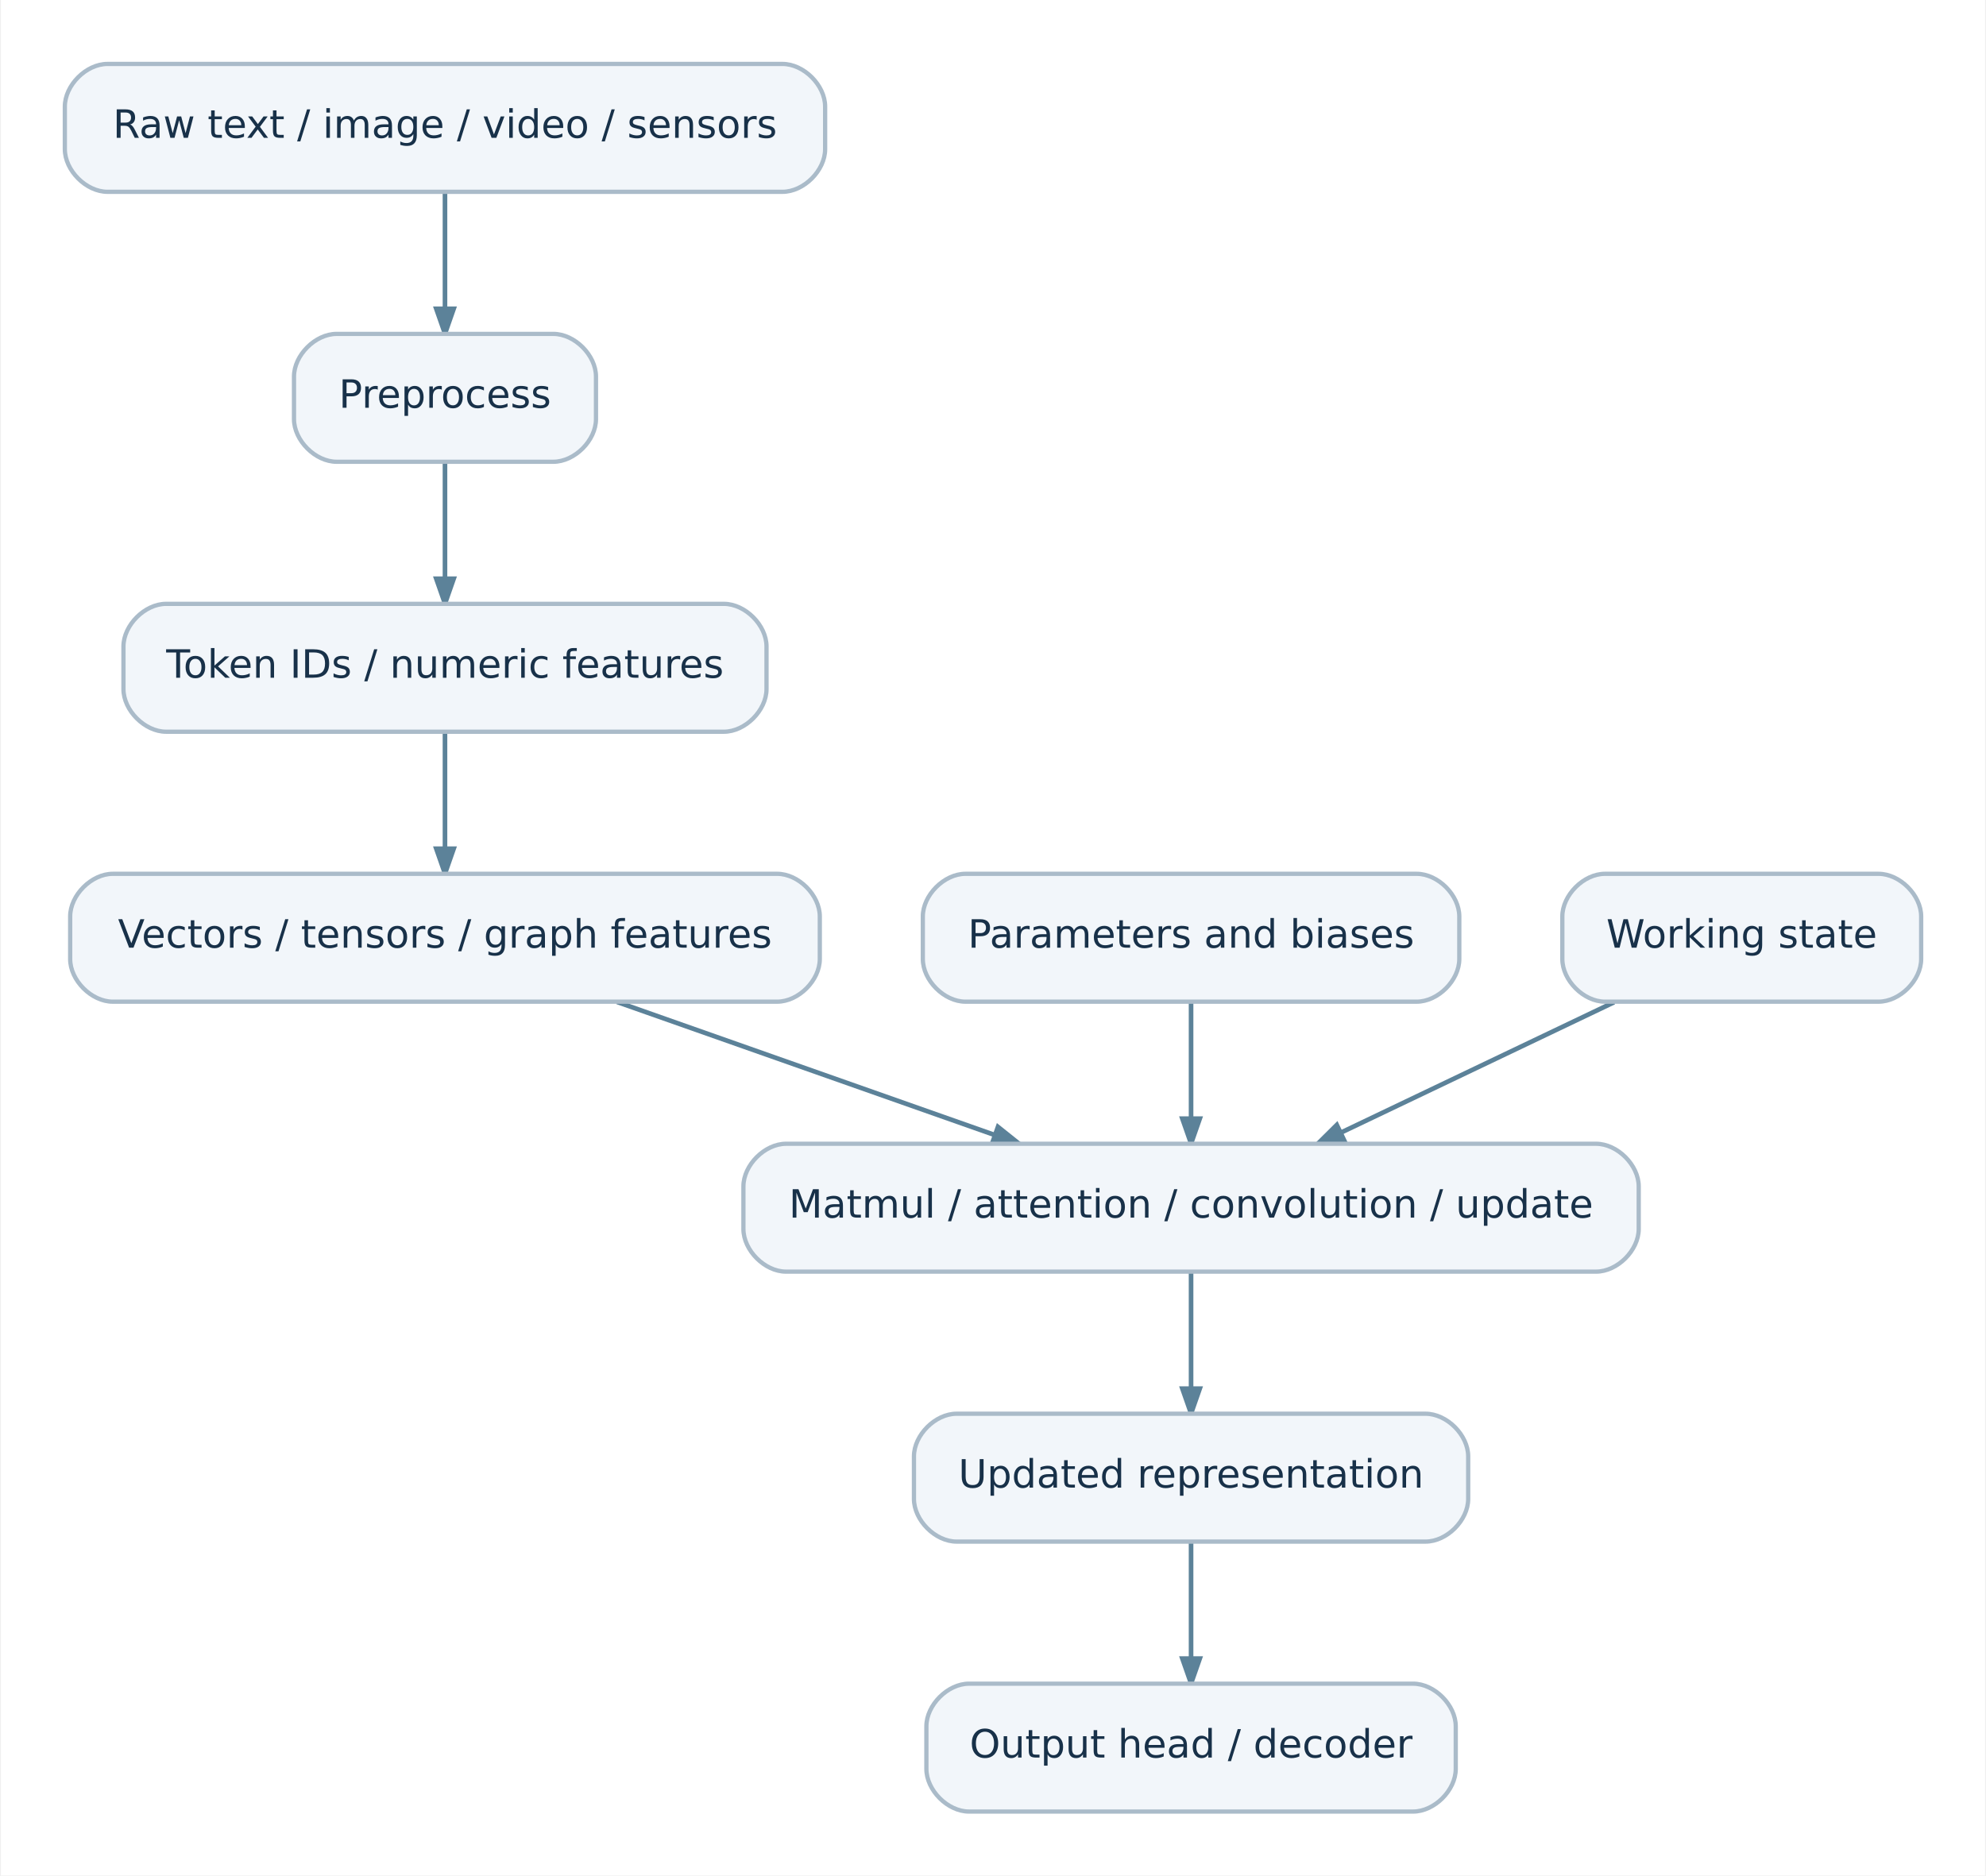
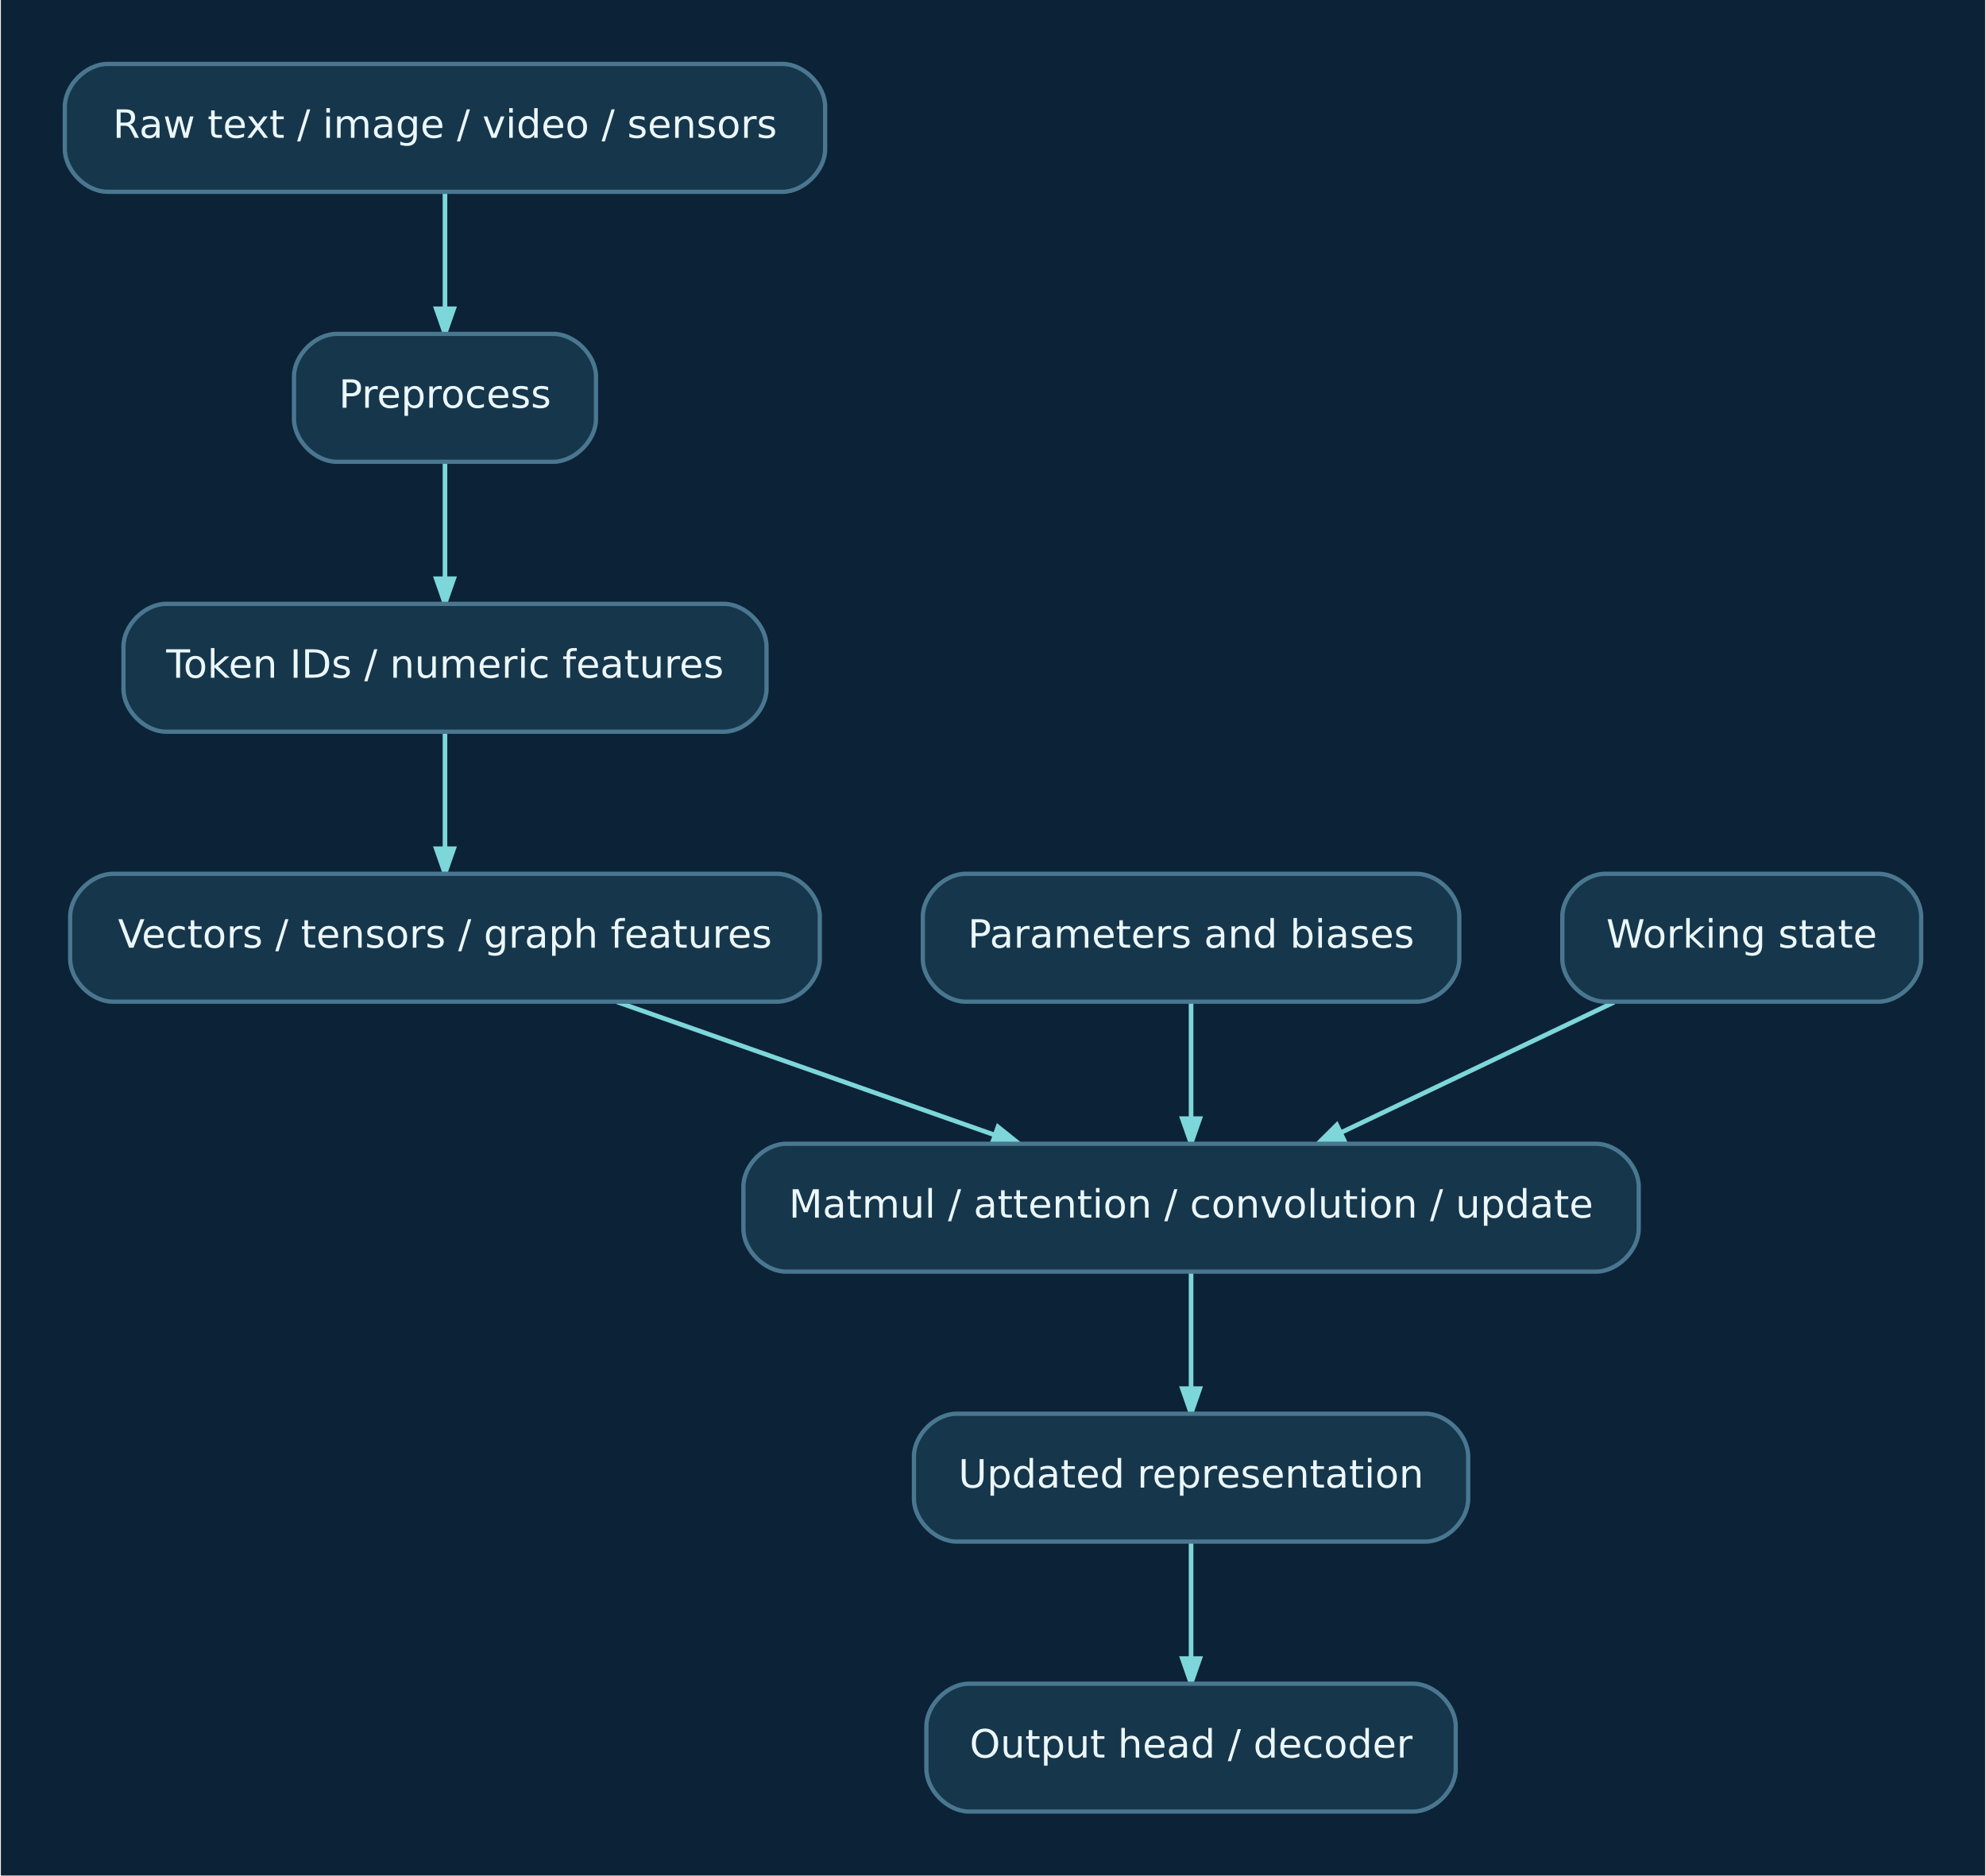
<svg xmlns="http://www.w3.org/2000/svg" width="559pt" height="528pt" viewBox="0.00 0.00 558.50 528.00">
  <g id="graph0" class="graph" transform="scale(1 1) rotate(0) translate(18 510)">
-     <polygon fill="white" stroke="transparent" points="-18,18 -18,-510 540.5,-510 540.5,18 -18,18" />
+     <polygon fill="#0c2236" stroke="transparent" points="-18,18 -18,-510 540.5,-510 540.5,18 -18,18" />
    <g id="edge1" class="edge">
-       <path fill="none" stroke="#5c8299" stroke-width="1.3" d="M107,-455.84C107,-446.12 107,-433.82 107,-423.15" />
-       <polygon fill="#5c8299" stroke="#5c8299" stroke-width="1.3" points="109.45,-423.07 107,-416.07 104.55,-423.07 109.45,-423.07" />
+       <path fill="none" stroke="#7dd7da" stroke-width="1.3" d="M107,-455.84C107,-446.12 107,-433.82 107,-423.15" />
+       <polygon fill="#7dd7da" stroke="#7dd7da" stroke-width="1.3" points="109.45,-423.07 107,-416.07 104.55,-423.07 109.45,-423.07" />
    </g>
    <g id="edge2" class="edge">
-       <path fill="none" stroke="#5c8299" stroke-width="1.3" d="M107,-379.84C107,-370.12 107,-357.82 107,-347.15" />
-       <polygon fill="#5c8299" stroke="#5c8299" stroke-width="1.3" points="109.45,-347.07 107,-340.07 104.55,-347.07 109.45,-347.07" />
+       <path fill="none" stroke="#7dd7da" stroke-width="1.3" d="M107,-379.84C107,-370.12 107,-357.82 107,-347.15" />
+       <polygon fill="#7dd7da" stroke="#7dd7da" stroke-width="1.3" points="109.45,-347.07 107,-340.07 104.55,-347.07 109.45,-347.07" />
    </g>
    <g id="edge3" class="edge">
-       <path fill="none" stroke="#5c8299" stroke-width="1.3" d="M107,-303.84C107,-294.12 107,-281.82 107,-271.15" />
-       <polygon fill="#5c8299" stroke="#5c8299" stroke-width="1.3" points="109.45,-271.07 107,-264.07 104.55,-271.07 109.45,-271.07" />
+       <path fill="none" stroke="#7dd7da" stroke-width="1.3" d="M107,-303.84C107,-294.12 107,-281.82 107,-271.15" />
+       <polygon fill="#7dd7da" stroke="#7dd7da" stroke-width="1.3" points="109.45,-271.07 107,-264.07 104.55,-271.07 109.45,-271.07" />
    </g>
    <g id="edge4" class="edge">
-       <path fill="none" stroke="#5c8299" stroke-width="1.3" d="M155.44,-227.93C187.11,-216.77 228.55,-202.17 261.53,-190.54" />
-       <polygon fill="#5c8299" stroke="#5c8299" stroke-width="1.3" points="262.65,-192.75 268.44,-188.11 261.02,-188.13 262.65,-192.75" />
+       <path fill="none" stroke="#7dd7da" stroke-width="1.3" d="M155.44,-227.93C187.11,-216.77 228.55,-202.17 261.53,-190.54" />
+       <polygon fill="#7dd7da" stroke="#7dd7da" stroke-width="1.3" points="262.65,-192.75 268.44,-188.11 261.02,-188.13 262.65,-192.75" />
    </g>
    <g id="edge7" class="edge">
-       <path fill="none" stroke="#5c8299" stroke-width="1.3" d="M317,-151.84C317,-142.12 317,-129.82 317,-119.15" />
-       <polygon fill="#5c8299" stroke="#5c8299" stroke-width="1.3" points="319.45,-119.07 317,-112.07 314.55,-119.07 319.45,-119.07" />
+       <path fill="none" stroke="#7dd7da" stroke-width="1.3" d="M317,-151.84C317,-142.12 317,-129.82 317,-119.15" />
+       <polygon fill="#7dd7da" stroke="#7dd7da" stroke-width="1.3" points="319.45,-119.07 317,-112.07 314.55,-119.07 319.45,-119.07" />
    </g>
    <g id="edge5" class="edge">
-       <path fill="none" stroke="#5c8299" stroke-width="1.3" d="M317,-227.84C317,-218.12 317,-205.82 317,-195.15" />
-       <polygon fill="#5c8299" stroke="#5c8299" stroke-width="1.3" points="319.45,-195.07 317,-188.07 314.55,-195.07 319.45,-195.07" />
+       <path fill="none" stroke="#7dd7da" stroke-width="1.3" d="M317,-227.84C317,-218.12 317,-205.82 317,-195.15" />
+       <polygon fill="#7dd7da" stroke="#7dd7da" stroke-width="1.3" points="319.45,-195.07 317,-188.07 314.55,-195.07 319.45,-195.07" />
    </g>
    <g id="edge6" class="edge">
-       <path fill="none" stroke="#5c8299" stroke-width="1.3" d="M436.05,-227.84C413.16,-216.91 383.41,-202.7 359.37,-191.23" />
-       <polygon fill="#5c8299" stroke="#5c8299" stroke-width="1.3" points="360.13,-188.87 352.75,-188.07 358.02,-193.3 360.13,-188.87" />
+       <path fill="none" stroke="#7dd7da" stroke-width="1.3" d="M436.05,-227.84C413.16,-216.91 383.41,-202.7 359.37,-191.23" />
+       <polygon fill="#7dd7da" stroke="#7dd7da" stroke-width="1.3" points="360.13,-188.87 352.75,-188.07 358.02,-193.3 360.13,-188.87" />
    </g>
    <g id="edge8" class="edge">
-       <path fill="none" stroke="#5c8299" stroke-width="1.3" d="M317,-75.84C317,-66.12 317,-53.82 317,-43.15" />
-       <polygon fill="#5c8299" stroke="#5c8299" stroke-width="1.3" points="319.45,-43.07 317,-36.07 314.55,-43.07 319.45,-43.07" />
+       <path fill="none" stroke="#7dd7da" stroke-width="1.3" d="M317,-75.84C317,-66.12 317,-53.82 317,-43.15" />
+       <polygon fill="#7dd7da" stroke="#7dd7da" stroke-width="1.3" points="319.45,-43.07 317,-36.07 314.55,-43.07 319.45,-43.07" />
    </g>
    <g id="node1" class="node">
-       <path fill="#f2f6fa" stroke="#aabbc9" stroke-width="1.2" d="M202,-492C202,-492 12,-492 12,-492 6,-492 0,-486 0,-480 0,-480 0,-468 0,-468 0,-462 6,-456 12,-456 12,-456 202,-456 202,-456 208,-456 214,-462 214,-468 214,-468 214,-480 214,-480 214,-486 208,-492 202,-492" />
-       <text text-anchor="middle" x="107" y="-471.2" font-family="DejaVu Sans" font-size="11.00" fill="#183149">Raw text / image / video / sensors</text>
+       <path fill="#16364b" stroke="#4a7790" stroke-width="1.2" d="M202,-492C202,-492 12,-492 12,-492 6,-492 0,-486 0,-480 0,-480 0,-468 0,-468 0,-462 6,-456 12,-456 12,-456 202,-456 202,-456 208,-456 214,-462 214,-468 214,-468 214,-480 214,-480 214,-486 208,-492 202,-492" />
+       <text text-anchor="middle" x="107" y="-471.2" font-family="DejaVu Sans" font-size="11.00" fill="#ebf7fa">Raw text / image / video / sensors</text>
    </g>
    <g id="node2" class="node">
-       <path fill="#f2f6fa" stroke="#aabbc9" stroke-width="1.2" d="M137.5,-416C137.5,-416 76.5,-416 76.5,-416 70.5,-416 64.5,-410 64.5,-404 64.5,-404 64.5,-392 64.5,-392 64.5,-386 70.5,-380 76.5,-380 76.5,-380 137.5,-380 137.5,-380 143.5,-380 149.5,-386 149.5,-392 149.5,-392 149.5,-404 149.5,-404 149.5,-410 143.5,-416 137.5,-416" />
-       <text text-anchor="middle" x="107" y="-395.2" font-family="DejaVu Sans" font-size="11.00" fill="#183149">Preprocess</text>
+       <path fill="#16364b" stroke="#4a7790" stroke-width="1.2" d="M137.5,-416C137.5,-416 76.5,-416 76.5,-416 70.5,-416 64.5,-410 64.5,-404 64.5,-404 64.5,-392 64.5,-392 64.5,-386 70.5,-380 76.5,-380 76.5,-380 137.5,-380 137.5,-380 143.5,-380 149.5,-386 149.5,-392 149.5,-392 149.5,-404 149.5,-404 149.5,-410 143.5,-416 137.5,-416" />
+       <text text-anchor="middle" x="107" y="-395.2" font-family="DejaVu Sans" font-size="11.00" fill="#ebf7fa">Preprocess</text>
    </g>
    <g id="node3" class="node">
-       <path fill="#f2f6fa" stroke="#aabbc9" stroke-width="1.2" d="M185.5,-340C185.5,-340 28.5,-340 28.5,-340 22.5,-340 16.5,-334 16.5,-328 16.5,-328 16.5,-316 16.5,-316 16.5,-310 22.5,-304 28.5,-304 28.5,-304 185.5,-304 185.5,-304 191.5,-304 197.5,-310 197.5,-316 197.5,-316 197.5,-328 197.5,-328 197.5,-334 191.5,-340 185.5,-340" />
-       <text text-anchor="middle" x="107" y="-319.2" font-family="DejaVu Sans" font-size="11.00" fill="#183149">Token IDs / numeric features</text>
+       <path fill="#16364b" stroke="#4a7790" stroke-width="1.2" d="M185.5,-340C185.5,-340 28.5,-340 28.5,-340 22.5,-340 16.5,-334 16.5,-328 16.5,-328 16.5,-316 16.5,-316 16.5,-310 22.5,-304 28.5,-304 28.5,-304 185.5,-304 185.5,-304 191.5,-304 197.5,-310 197.5,-316 197.5,-316 197.5,-328 197.5,-328 197.5,-334 191.5,-340 185.5,-340" />
+       <text text-anchor="middle" x="107" y="-319.2" font-family="DejaVu Sans" font-size="11.00" fill="#ebf7fa">Token IDs / numeric features</text>
    </g>
    <g id="node4" class="node">
-       <path fill="#f2f6fa" stroke="#aabbc9" stroke-width="1.2" d="M200.5,-264C200.5,-264 13.5,-264 13.5,-264 7.5,-264 1.5,-258 1.5,-252 1.5,-252 1.5,-240 1.5,-240 1.5,-234 7.5,-228 13.5,-228 13.5,-228 200.5,-228 200.5,-228 206.5,-228 212.5,-234 212.5,-240 212.5,-240 212.5,-252 212.5,-252 212.5,-258 206.5,-264 200.5,-264" />
-       <text text-anchor="middle" x="107" y="-243.2" font-family="DejaVu Sans" font-size="11.00" fill="#183149">Vectors / tensors / graph features</text>
+       <path fill="#16364b" stroke="#4a7790" stroke-width="1.2" d="M200.5,-264C200.5,-264 13.5,-264 13.5,-264 7.5,-264 1.5,-258 1.5,-252 1.5,-252 1.5,-240 1.5,-240 1.5,-234 7.5,-228 13.5,-228 13.5,-228 200.5,-228 200.5,-228 206.5,-228 212.5,-234 212.5,-240 212.5,-240 212.5,-252 212.5,-252 212.5,-258 206.5,-264 200.5,-264" />
+       <text text-anchor="middle" x="107" y="-243.2" font-family="DejaVu Sans" font-size="11.00" fill="#ebf7fa">Vectors / tensors / graph features</text>
    </g>
    <g id="node5" class="node">
-       <path fill="#f2f6fa" stroke="#aabbc9" stroke-width="1.2" d="M431,-188C431,-188 203,-188 203,-188 197,-188 191,-182 191,-176 191,-176 191,-164 191,-164 191,-158 197,-152 203,-152 203,-152 431,-152 431,-152 437,-152 443,-158 443,-164 443,-164 443,-176 443,-176 443,-182 437,-188 431,-188" />
-       <text text-anchor="middle" x="317" y="-167.2" font-family="DejaVu Sans" font-size="11.00" fill="#183149">Matmul / attention / convolution / update</text>
+       <path fill="#16364b" stroke="#4a7790" stroke-width="1.2" d="M431,-188C431,-188 203,-188 203,-188 197,-188 191,-182 191,-176 191,-176 191,-164 191,-164 191,-158 197,-152 203,-152 203,-152 431,-152 431,-152 437,-152 443,-158 443,-164 443,-164 443,-176 443,-176 443,-182 437,-188 431,-188" />
+       <text text-anchor="middle" x="317" y="-167.2" font-family="DejaVu Sans" font-size="11.00" fill="#ebf7fa">Matmul / attention / convolution / update</text>
    </g>
    <g id="node6" class="node">
-       <path fill="#f2f6fa" stroke="#aabbc9" stroke-width="1.2" d="M380.5,-264C380.5,-264 253.5,-264 253.5,-264 247.5,-264 241.5,-258 241.5,-252 241.5,-252 241.5,-240 241.5,-240 241.5,-234 247.5,-228 253.5,-228 253.5,-228 380.5,-228 380.5,-228 386.5,-228 392.5,-234 392.5,-240 392.5,-240 392.5,-252 392.5,-252 392.5,-258 386.5,-264 380.5,-264" />
-       <text text-anchor="middle" x="317" y="-243.2" font-family="DejaVu Sans" font-size="11.00" fill="#183149">Parameters and biases</text>
+       <path fill="#16364b" stroke="#4a7790" stroke-width="1.2" d="M380.5,-264C380.5,-264 253.5,-264 253.5,-264 247.5,-264 241.5,-258 241.5,-252 241.5,-252 241.5,-240 241.5,-240 241.5,-234 247.5,-228 253.5,-228 253.5,-228 380.5,-228 380.5,-228 386.5,-228 392.5,-234 392.5,-240 392.5,-240 392.5,-252 392.5,-252 392.5,-258 386.5,-264 380.5,-264" />
+       <text text-anchor="middle" x="317" y="-243.2" font-family="DejaVu Sans" font-size="11.00" fill="#ebf7fa">Parameters and biases</text>
    </g>
    <g id="node7" class="node">
-       <path fill="#f2f6fa" stroke="#aabbc9" stroke-width="1.2" d="M510.5,-264C510.5,-264 433.5,-264 433.5,-264 427.5,-264 421.5,-258 421.5,-252 421.5,-252 421.5,-240 421.5,-240 421.5,-234 427.5,-228 433.5,-228 433.5,-228 510.5,-228 510.5,-228 516.5,-228 522.5,-234 522.5,-240 522.5,-240 522.5,-252 522.5,-252 522.5,-258 516.5,-264 510.5,-264" />
-       <text text-anchor="middle" x="472" y="-243.2" font-family="DejaVu Sans" font-size="11.00" fill="#183149">Working state</text>
+       <path fill="#16364b" stroke="#4a7790" stroke-width="1.2" d="M510.5,-264C510.5,-264 433.5,-264 433.5,-264 427.5,-264 421.5,-258 421.5,-252 421.5,-252 421.5,-240 421.5,-240 421.5,-234 427.5,-228 433.5,-228 433.5,-228 510.5,-228 510.5,-228 516.5,-228 522.5,-234 522.5,-240 522.5,-240 522.5,-252 522.5,-252 522.5,-258 516.5,-264 510.5,-264" />
+       <text text-anchor="middle" x="472" y="-243.2" font-family="DejaVu Sans" font-size="11.00" fill="#ebf7fa">Working state</text>
    </g>
    <g id="node8" class="node">
-       <path fill="#f2f6fa" stroke="#aabbc9" stroke-width="1.2" d="M383,-112C383,-112 251,-112 251,-112 245,-112 239,-106 239,-100 239,-100 239,-88 239,-88 239,-82 245,-76 251,-76 251,-76 383,-76 383,-76 389,-76 395,-82 395,-88 395,-88 395,-100 395,-100 395,-106 389,-112 383,-112" />
-       <text text-anchor="middle" x="317" y="-91.2" font-family="DejaVu Sans" font-size="11.00" fill="#183149">Updated representation</text>
+       <path fill="#16364b" stroke="#4a7790" stroke-width="1.2" d="M383,-112C383,-112 251,-112 251,-112 245,-112 239,-106 239,-100 239,-100 239,-88 239,-88 239,-82 245,-76 251,-76 251,-76 383,-76 383,-76 389,-76 395,-82 395,-88 395,-88 395,-100 395,-100 395,-106 389,-112 383,-112" />
+       <text text-anchor="middle" x="317" y="-91.2" font-family="DejaVu Sans" font-size="11.00" fill="#ebf7fa">Updated representation</text>
    </g>
    <g id="node9" class="node">
-       <path fill="#f2f6fa" stroke="#aabbc9" stroke-width="1.2" d="M379.5,-36C379.5,-36 254.5,-36 254.5,-36 248.5,-36 242.5,-30 242.5,-24 242.5,-24 242.5,-12 242.5,-12 242.5,-6 248.5,0 254.5,0 254.5,0 379.5,0 379.5,0 385.5,0 391.5,-6 391.5,-12 391.5,-12 391.5,-24 391.5,-24 391.5,-30 385.5,-36 379.5,-36" />
-       <text text-anchor="middle" x="317" y="-15.2" font-family="DejaVu Sans" font-size="11.00" fill="#183149">Output head / decoder</text>
+       <path fill="#16364b" stroke="#4a7790" stroke-width="1.2" d="M379.5,-36C379.5,-36 254.5,-36 254.5,-36 248.5,-36 242.5,-30 242.5,-24 242.5,-24 242.5,-12 242.5,-12 242.5,-6 248.5,0 254.5,0 254.5,0 379.5,0 379.5,0 385.5,0 391.5,-6 391.5,-12 391.5,-12 391.5,-24 391.5,-24 391.5,-30 385.5,-36 379.5,-36" />
+       <text text-anchor="middle" x="317" y="-15.2" font-family="DejaVu Sans" font-size="11.00" fill="#ebf7fa">Output head / decoder</text>
    </g>
  </g>
</svg>
